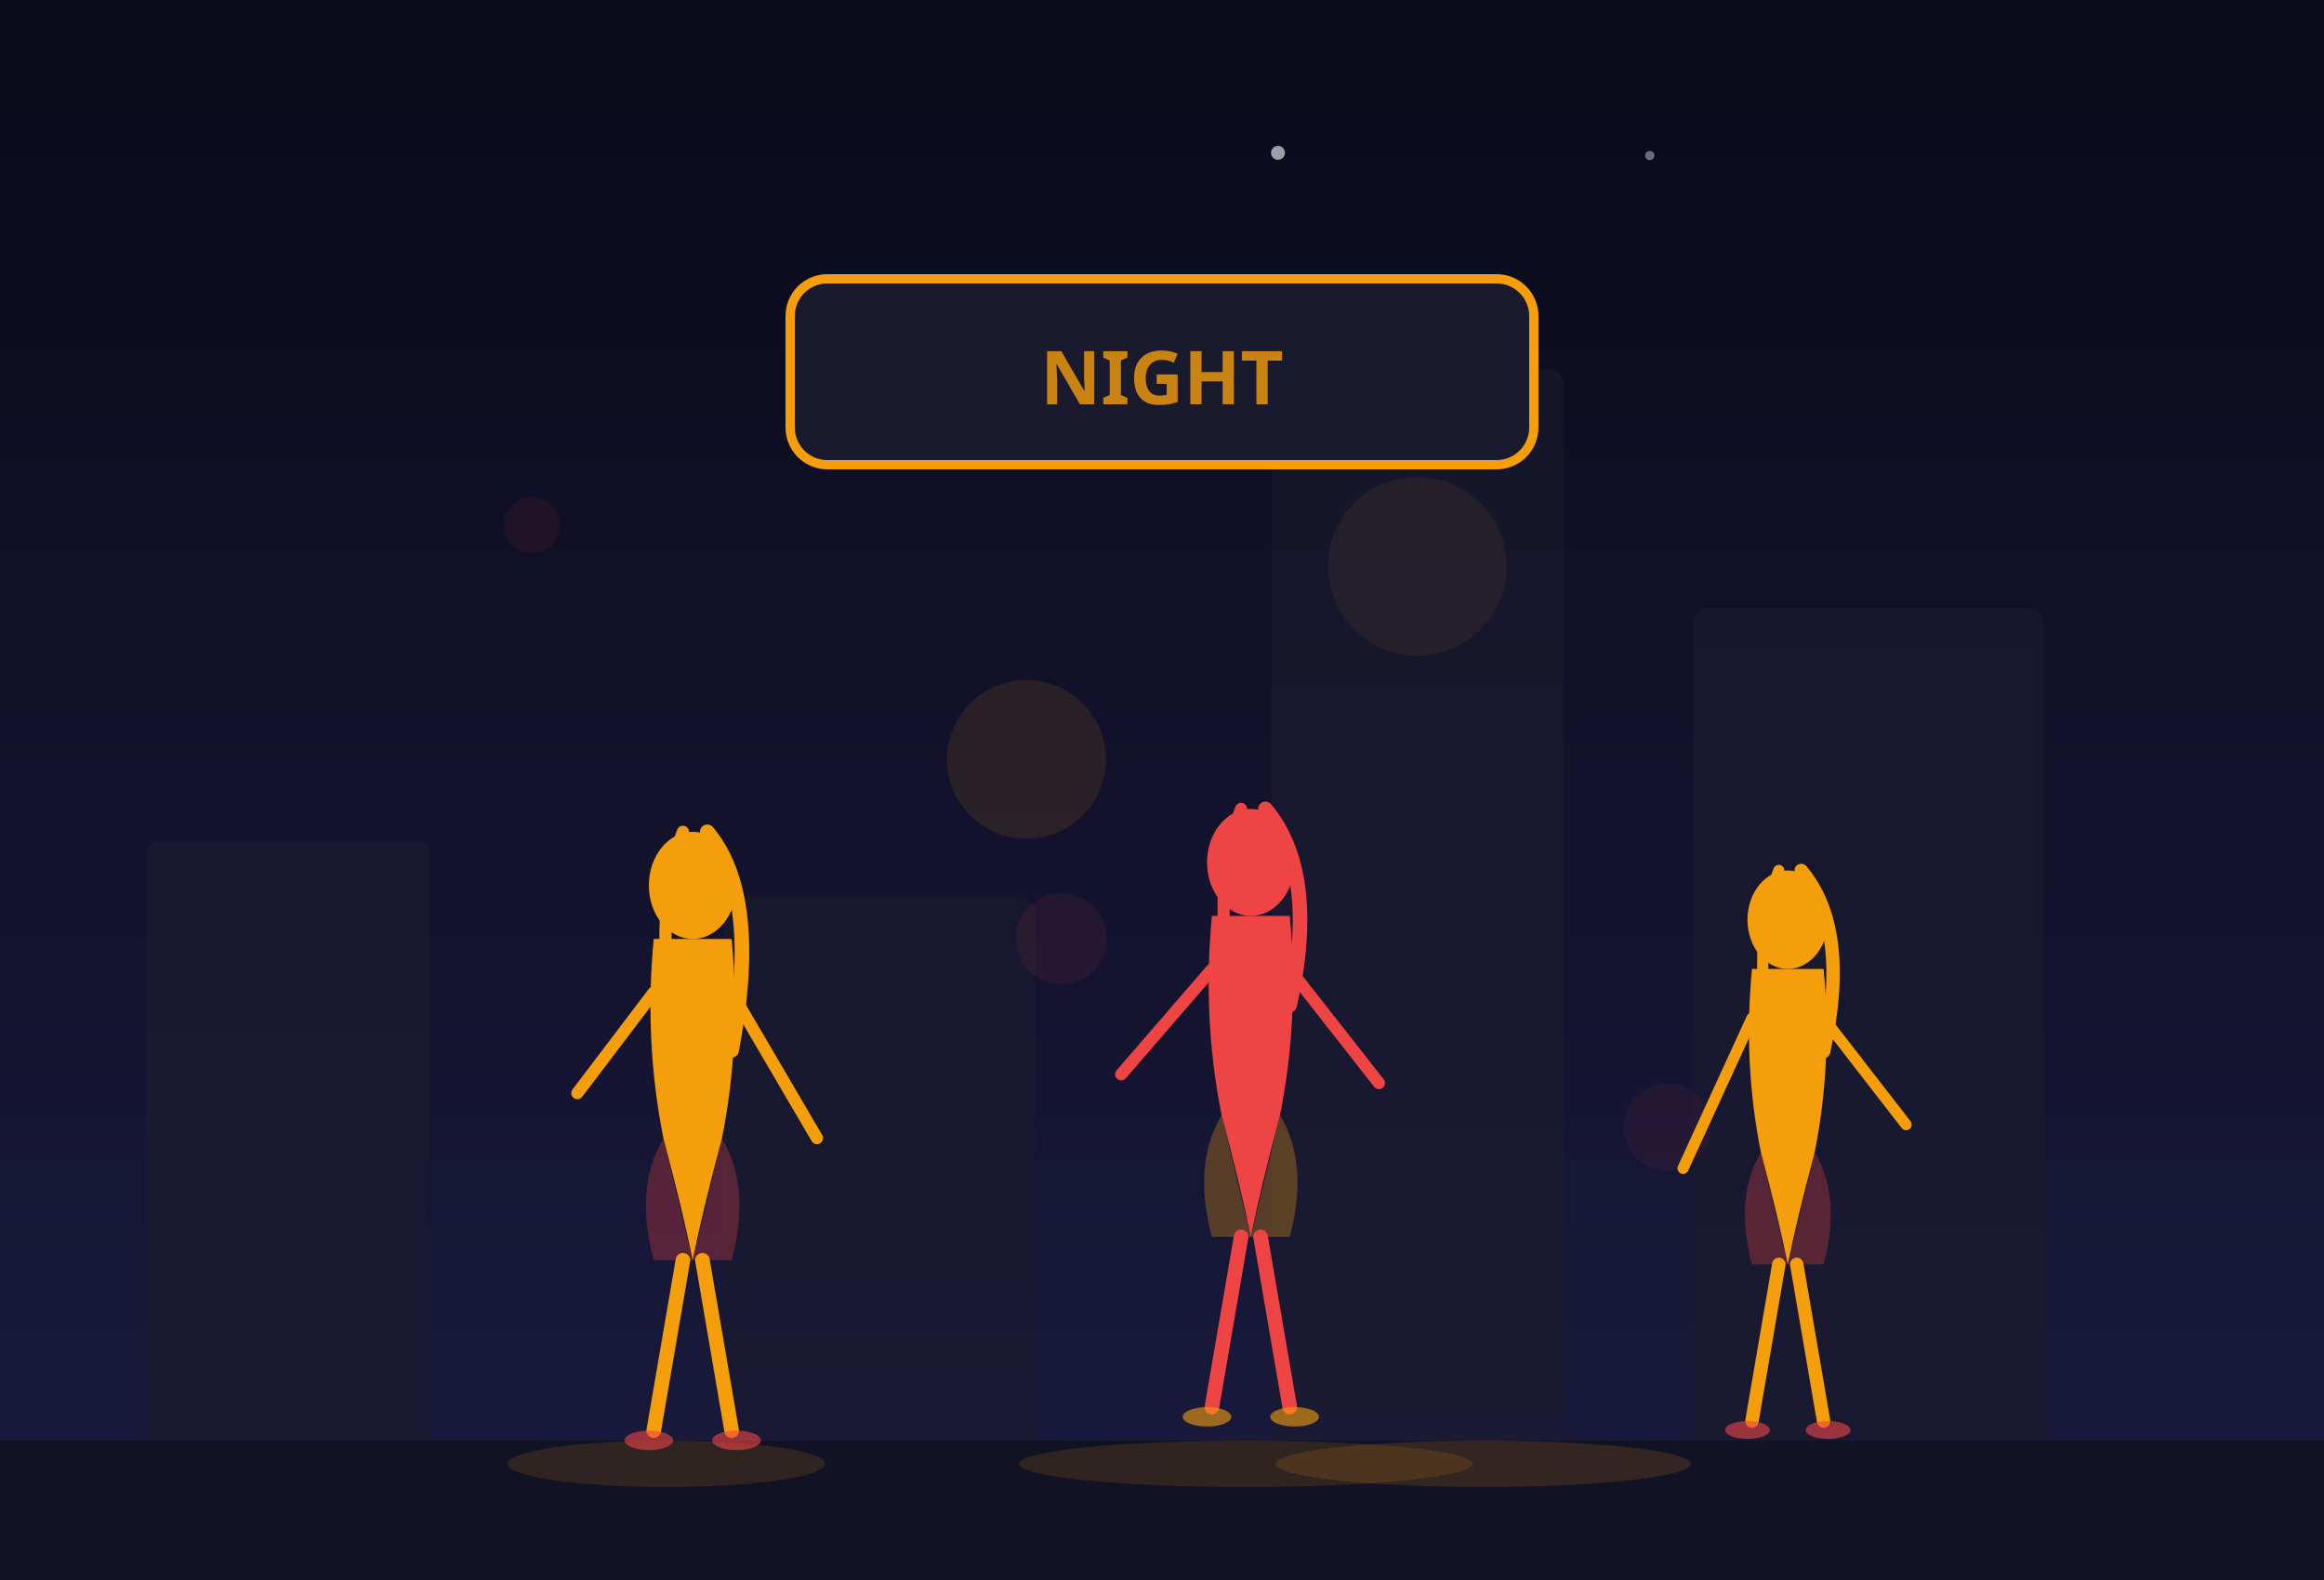
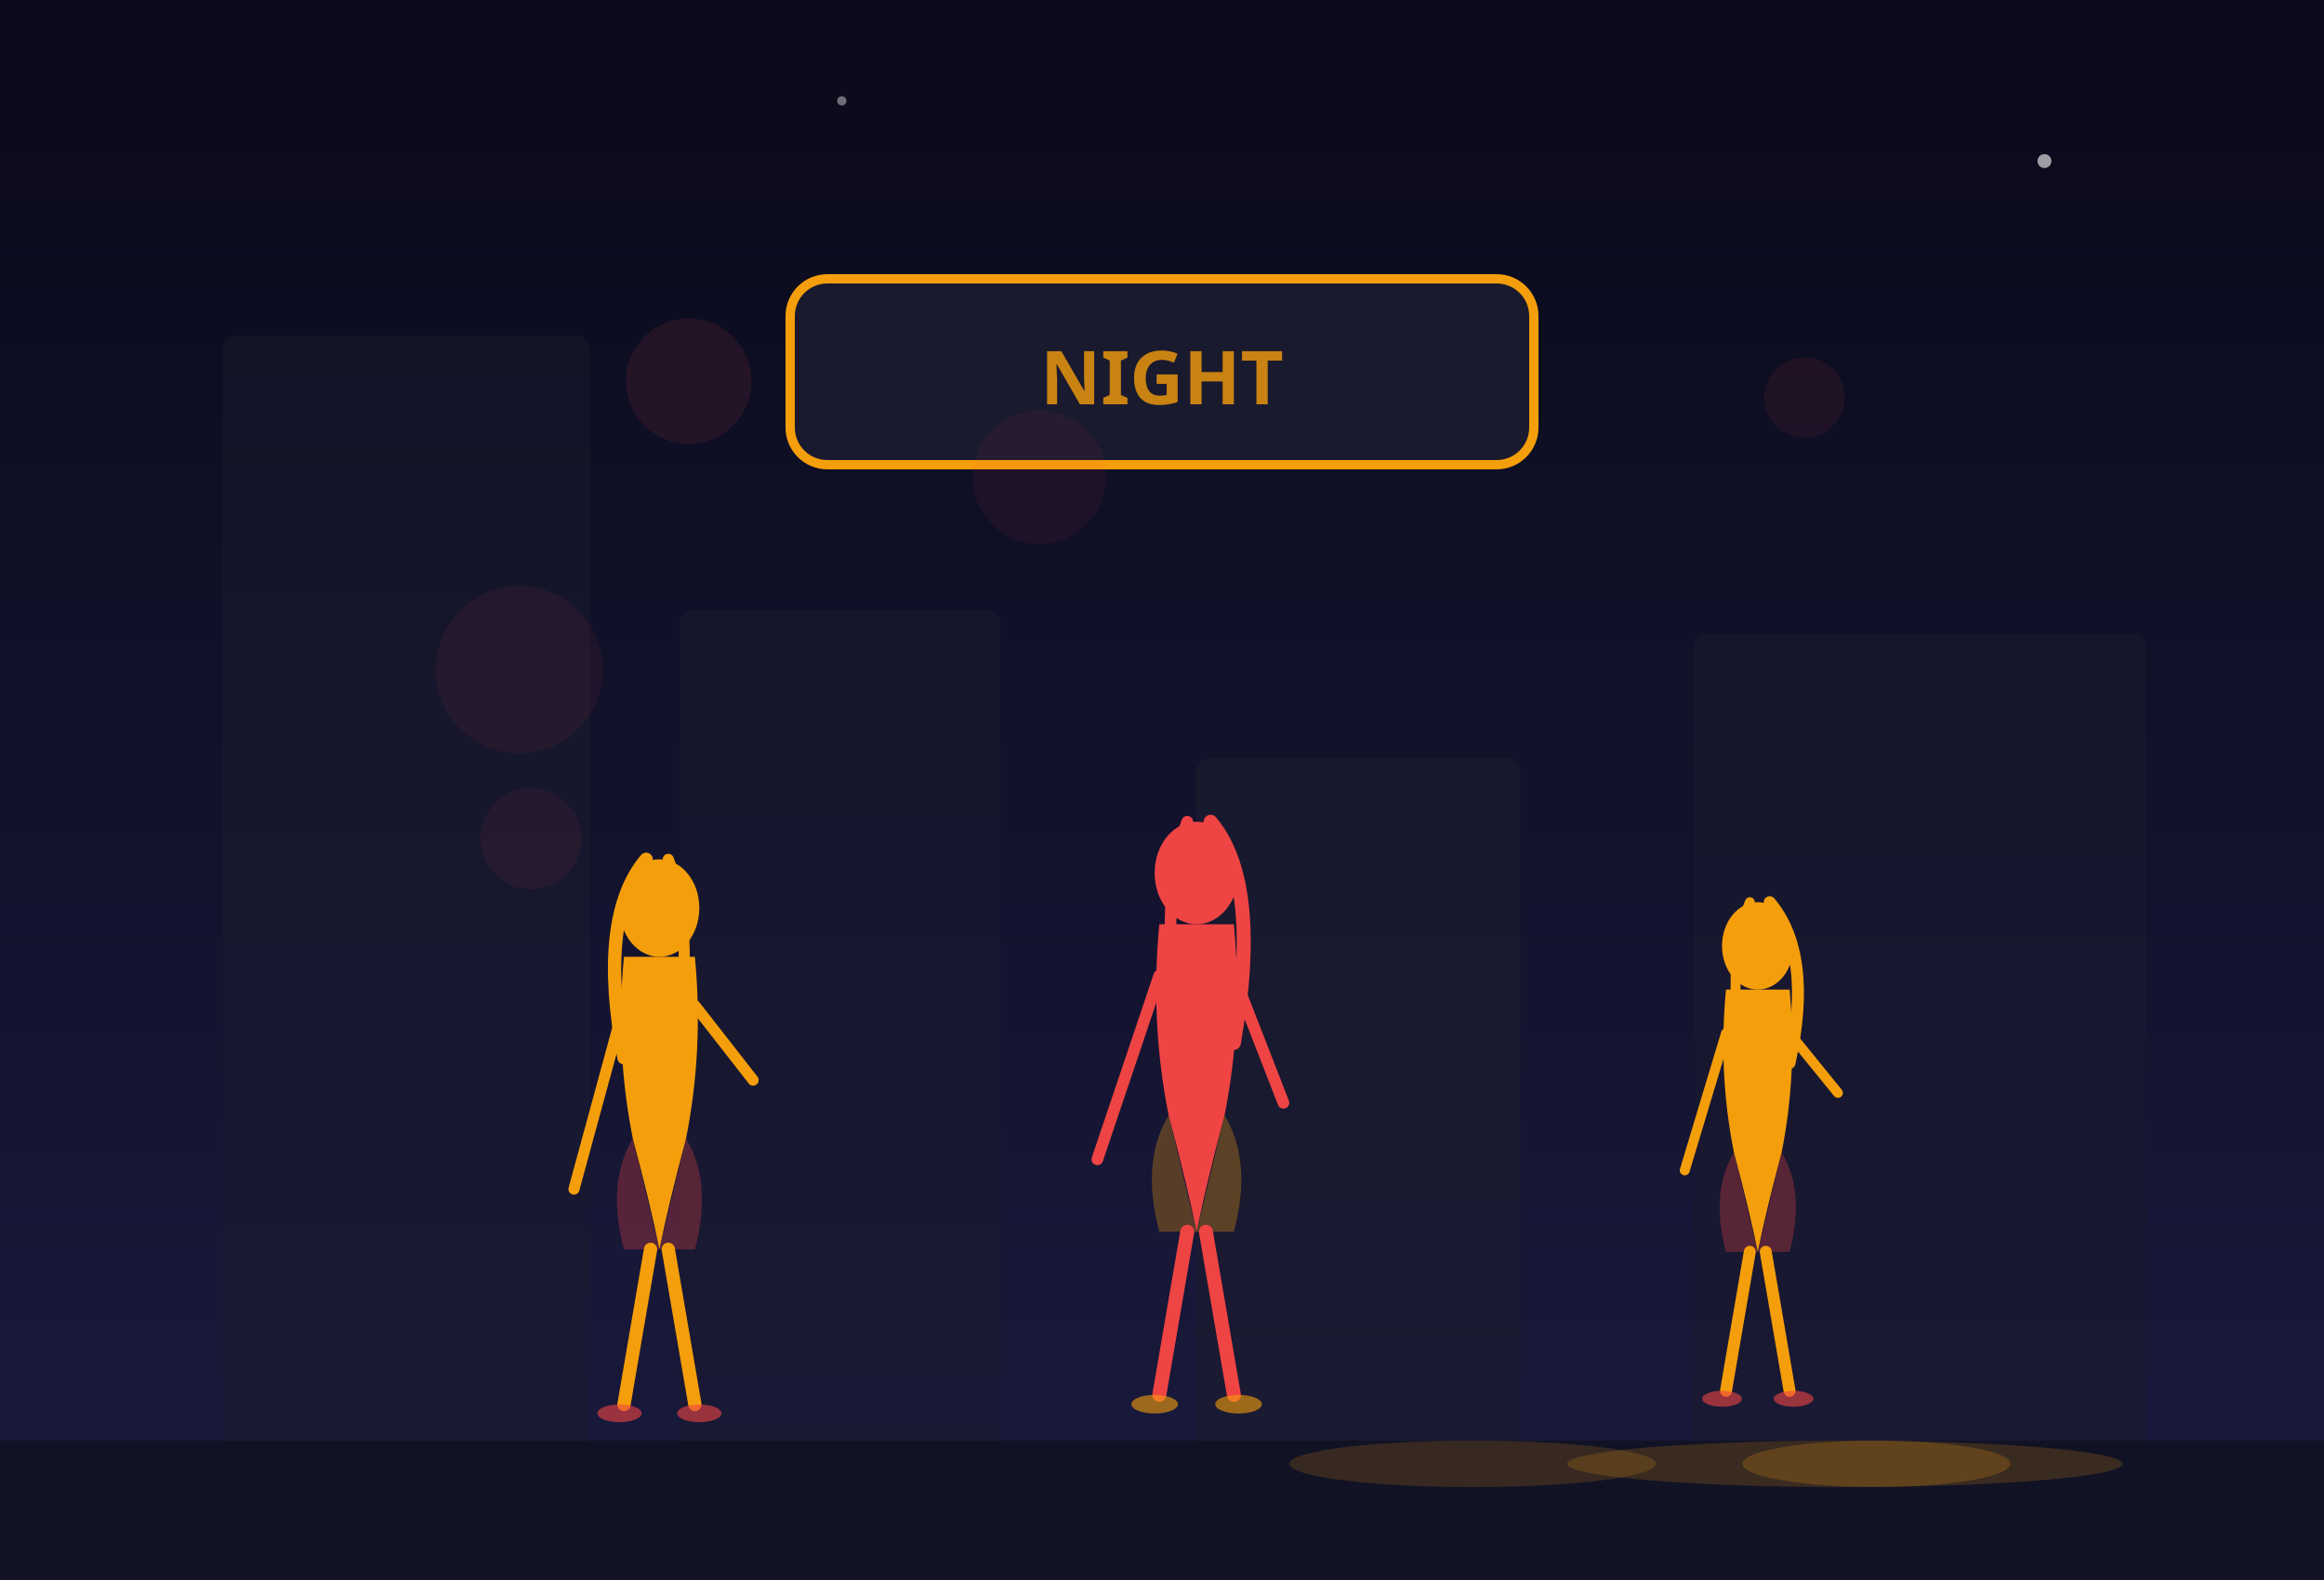
<svg xmlns="http://www.w3.org/2000/svg" viewBox="0 0 500 340" width="500" height="340">
  <defs>
    <linearGradient id="sky1" x1="0%" y1="0%" x2="0%" y2="100%">
      <stop offset="0%" style="stop-color:#0a0a1a" />
      <stop offset="100%" style="stop-color:#1a1a3e" />
    </linearGradient>
  </defs>
  <rect width="500" height="340" fill="url(#sky1)" />
-   <rect x="31.448" y="180.968" width="60.963" height="139.032" fill="#1a1a2e" opacity="0.684" rx="3" />
-   <rect x="155.458" y="193.424" width="67.238" height="126.576" fill="#1a1a2e" opacity="0.59" rx="3" />
-   <rect x="273.532" y="79.449" width="62.877" height="240.551" fill="#1a1a2e" opacity="0.601" rx="3" />
-   <rect x="364.239" y="130.94" width="75.529" height="189.06" fill="#1a1a2e" opacity="0.671" rx="3" />
+   <rect x="47.976" y="72.188" width="78.971" height="247.812" fill="#1a1a2e" opacity="0.485" rx="3" />
+   <rect x="146.263" y="131.282" width="69.001" height="188.718" fill="#1a1a2e" opacity="0.456" rx="3" />
+   <rect x="257.309" y="163.173" width="69.844" height="156.827" fill="#1a1a2e" opacity="0.672" rx="3" />
+   <rect x="364.39" y="136.33" width="97.281" height="183.67" fill="#1a1a2e" opacity="0.511" rx="3" />
  <rect x="170" y="60" width="160" height="40" rx="8" fill="#1a1a2e" stroke="#f59e0b" stroke-width="2" />
  <text x="250" y="87" text-anchor="middle" font-family="sans-serif" font-size="16" font-weight="700" fill="#f59e0b" opacity="0.8">NIGHT</text>
-   <circle cx="114.435" cy="112.919" r="6.03" fill="#ef4444" opacity="0.077" />
-   <circle cx="228.309" cy="202.03" r="9.793" fill="#ef4444" opacity="0.085" />
-   <circle cx="358.725" cy="242.605" r="9.416" fill="#ef4444" opacity="0.063" />
-   <circle cx="220.836" cy="163.406" r="17.088" fill="#f59e0b" opacity="0.109" />
-   <circle cx="304.921" cy="121.857" r="19.225" fill="#f59e0b" opacity="0.064" />
+   <circle cx="223.623" cy="102.747" r="14.367" fill="#ef4444" opacity="0.066" />
+   <circle cx="148.166" cy="82.036" r="13.501" fill="#ef4444" opacity="0.098" />
+   <circle cx="388.224" cy="85.548" r="8.647" fill="#ef4444" opacity="0.081" />
+   <circle cx="114.228" cy="180.506" r="10.877" fill="#ef4444" opacity="0.074" />
+   <circle cx="111.727" cy="144.105" r="18.01" fill="#ef4444" opacity="0.064" />
  <rect x="0" y="310" width="500" height="30" fill="#121225" />
-   <ellipse cx="319.089" cy="315" rx="44.646" ry="5" fill="#f59e0b" opacity="0.141" />
-   <ellipse cx="143.34" cy="315" rx="34.176" ry="5" fill="#f59e0b" opacity="0.128" />
-   <ellipse cx="268.034" cy="315" rx="48.833" ry="5" fill="#f59e0b" opacity="0.13" />
-   <g transform="translate(149.0287,245) scale(1.047628)">
+   <ellipse cx="316.827" cy="315" rx="39.444" ry="5" fill="#f59e0b" opacity="0.167" />
+   <ellipse cx="403.704" cy="315" rx="28.839" ry="5" fill="#f59e0b" opacity="0.207" />
+   <ellipse cx="396.895" cy="315" rx="59.753" ry="5" fill="#f59e0b" opacity="0.179" />
+   <g transform="translate(141.8729,245) scale(0.9537844)">
    <ellipse cx="0" cy="-52" rx="9" ry="11" fill="#f59e0b" />
-     <path d="M3,-63 Q14,-50 8,-18.123" stroke="#f59e0b" stroke-width="3" fill="none" stroke-linecap="round" />
-     <path d="M-2,-63 Q-8,-48 -4,-21.123" stroke="#f59e0b" stroke-width="2.5" fill="none" stroke-linecap="round" />
+     <path d="M-3,-63 Q-14,-50 -8,-18.225" stroke="#f59e0b" stroke-width="3" fill="none" stroke-linecap="round" />
+     <path d="M2,-63 Q8,-48 4,-21.225" stroke="#f59e0b" stroke-width="2.5" fill="none" stroke-linecap="round" />
    <path d="M-8,-41 Q-10,-20 -6,0 Q-2,15 0,25 Q2,15 6,0 Q10,-20 8,-41 Z" fill="#f59e0b" />
    <path d="M-6,0 Q-12,10 -8,25 L0,25 Z" fill="#ef4444" opacity="0.3" />
    <path d="M6,0 Q12,10 8,25 L0,25 Z" fill="#ef4444" opacity="0.3" />
    <line x1="-2" y1="25" x2="-8" y2="60" stroke="#f59e0b" stroke-width="3" stroke-linecap="round" />
    <line x1="2" y1="25" x2="8" y2="60" stroke="#f59e0b" stroke-width="3" stroke-linecap="round" />
    <ellipse cx="-9" cy="62" rx="5" ry="2" fill="#ef4444" opacity="0.6" />
    <ellipse cx="9" cy="62" rx="5" ry="2" fill="#ef4444" opacity="0.6" />
-     <line x1="-8" y1="-30" x2="-23.682" y2="-9.329" stroke="#f59e0b" stroke-width="2.5" stroke-linecap="round" />
-     <line x1="8" y1="-30" x2="25.521" y2="-0.09" stroke="#f59e0b" stroke-width="2.5" stroke-linecap="round" />
+     <line x1="-8" y1="-30" x2="-19.277" y2="11.409" stroke="#f59e0b" stroke-width="2.5" stroke-linecap="round" />
+     <line x1="8" y1="-30" x2="21.136" y2="-13.177" stroke="#f59e0b" stroke-width="2.5" stroke-linecap="round" />
  </g>
-   <g transform="translate(269.1102,240) scale(1.046566)">
+   <g transform="translate(257.4437,240) scale(1.002716)">
    <ellipse cx="0" cy="-52" rx="9" ry="11" fill="#ef4444" />
-     <path d="M3,-63 Q14,-50 8,-22.682" stroke="#ef4444" stroke-width="3" fill="none" stroke-linecap="round" />
-     <path d="M-2,-63 Q-8,-48 -4,-25.682" stroke="#ef4444" stroke-width="2.5" fill="none" stroke-linecap="round" />
+     <path d="M3,-63 Q14,-50 8,-15.535" stroke="#ef4444" stroke-width="3" fill="none" stroke-linecap="round" />
+     <path d="M-2,-63 Q-8,-48 -4,-18.535" stroke="#ef4444" stroke-width="2.5" fill="none" stroke-linecap="round" />
    <path d="M-8,-41 Q-10,-20 -6,0 Q-2,15 0,25 Q2,15 6,0 Q10,-20 8,-41 Z" fill="#ef4444" />
    <path d="M-6,0 Q-12,10 -8,25 L0,25 Z" fill="#f59e0b" opacity="0.3" />
    <path d="M6,0 Q12,10 8,25 L0,25 Z" fill="#f59e0b" opacity="0.3" />
    <line x1="-2" y1="25" x2="-8" y2="60" stroke="#ef4444" stroke-width="3" stroke-linecap="round" />
    <line x1="2" y1="25" x2="8" y2="60" stroke="#ef4444" stroke-width="3" stroke-linecap="round" />
    <ellipse cx="-9" cy="62" rx="5" ry="2" fill="#f59e0b" opacity="0.6" />
    <ellipse cx="9" cy="62" rx="5" ry="2" fill="#f59e0b" opacity="0.6" />
-     <line x1="-8" y1="-30" x2="-26.645" y2="-8.428" stroke="#ef4444" stroke-width="2.5" stroke-linecap="round" />
-     <line x1="8" y1="-30" x2="26.332" y2="-6.624" stroke="#ef4444" stroke-width="2.5" stroke-linecap="round" />
+     <line x1="-8" y1="-30" x2="-21.298" y2="9.456" stroke="#ef4444" stroke-width="2.5" stroke-linecap="round" />
+     <line x1="8" y1="-30" x2="18.635" y2="-2.681" stroke="#ef4444" stroke-width="2.5" stroke-linecap="round" />
  </g>
-   <g transform="translate(384.6348,248) scale(0.9632584)">
+   <g transform="translate(378.1792,248) scale(0.854854)">
    <ellipse cx="0" cy="-52" rx="9" ry="11" fill="#f59e0b" />
-     <path d="M3,-63 Q14,-50 8,-22.532" stroke="#f59e0b" stroke-width="3" fill="none" stroke-linecap="round" />
-     <path d="M-2,-63 Q-8,-48 -4,-25.532" stroke="#f59e0b" stroke-width="2.5" fill="none" stroke-linecap="round" />
+     <path d="M3,-63 Q14,-50 8,-22.533" stroke="#f59e0b" stroke-width="3" fill="none" stroke-linecap="round" />
+     <path d="M-2,-63 Q-8,-48 -4,-25.533" stroke="#f59e0b" stroke-width="2.5" fill="none" stroke-linecap="round" />
    <path d="M-8,-41 Q-10,-20 -6,0 Q-2,15 0,25 Q2,15 6,0 Q10,-20 8,-41 Z" fill="#f59e0b" />
    <path d="M-6,0 Q-12,10 -8,25 L0,25 Z" fill="#ef4444" opacity="0.3" />
    <path d="M6,0 Q12,10 8,25 L0,25 Z" fill="#ef4444" opacity="0.3" />
    <line x1="-2" y1="25" x2="-8" y2="60" stroke="#f59e0b" stroke-width="3" stroke-linecap="round" />
    <line x1="2" y1="25" x2="8" y2="60" stroke="#f59e0b" stroke-width="3" stroke-linecap="round" />
    <ellipse cx="-9" cy="62" rx="5" ry="2" fill="#ef4444" opacity="0.6" />
    <ellipse cx="9" cy="62" rx="5" ry="2" fill="#ef4444" opacity="0.6" />
-     <line x1="-8" y1="-30" x2="-23.386" y2="3.545" stroke="#f59e0b" stroke-width="2.5" stroke-linecap="round" />
-     <line x1="8" y1="-30" x2="26.425" y2="-6.219" stroke="#f59e0b" stroke-width="2.5" stroke-linecap="round" />
+     <line x1="-8" y1="-30" x2="-18.38" y2="4.504" stroke="#f59e0b" stroke-width="2.5" stroke-linecap="round" />
+     <line x1="8" y1="-30" x2="20.168" y2="-14.998" stroke="#f59e0b" stroke-width="2.5" stroke-linecap="round" />
  </g>
-   <circle cx="274.953" cy="32.891" r="1.5" fill="#fff" opacity="0.6" />
-   <circle cx="354.949" cy="33.465" r="1" fill="#fff" opacity="0.4" />
+   <circle cx="439.856" cy="34.662" r="1.5" fill="#fff" opacity="0.6" />
+   <circle cx="181.106" cy="21.701" r="1" fill="#fff" opacity="0.4" />
</svg>
